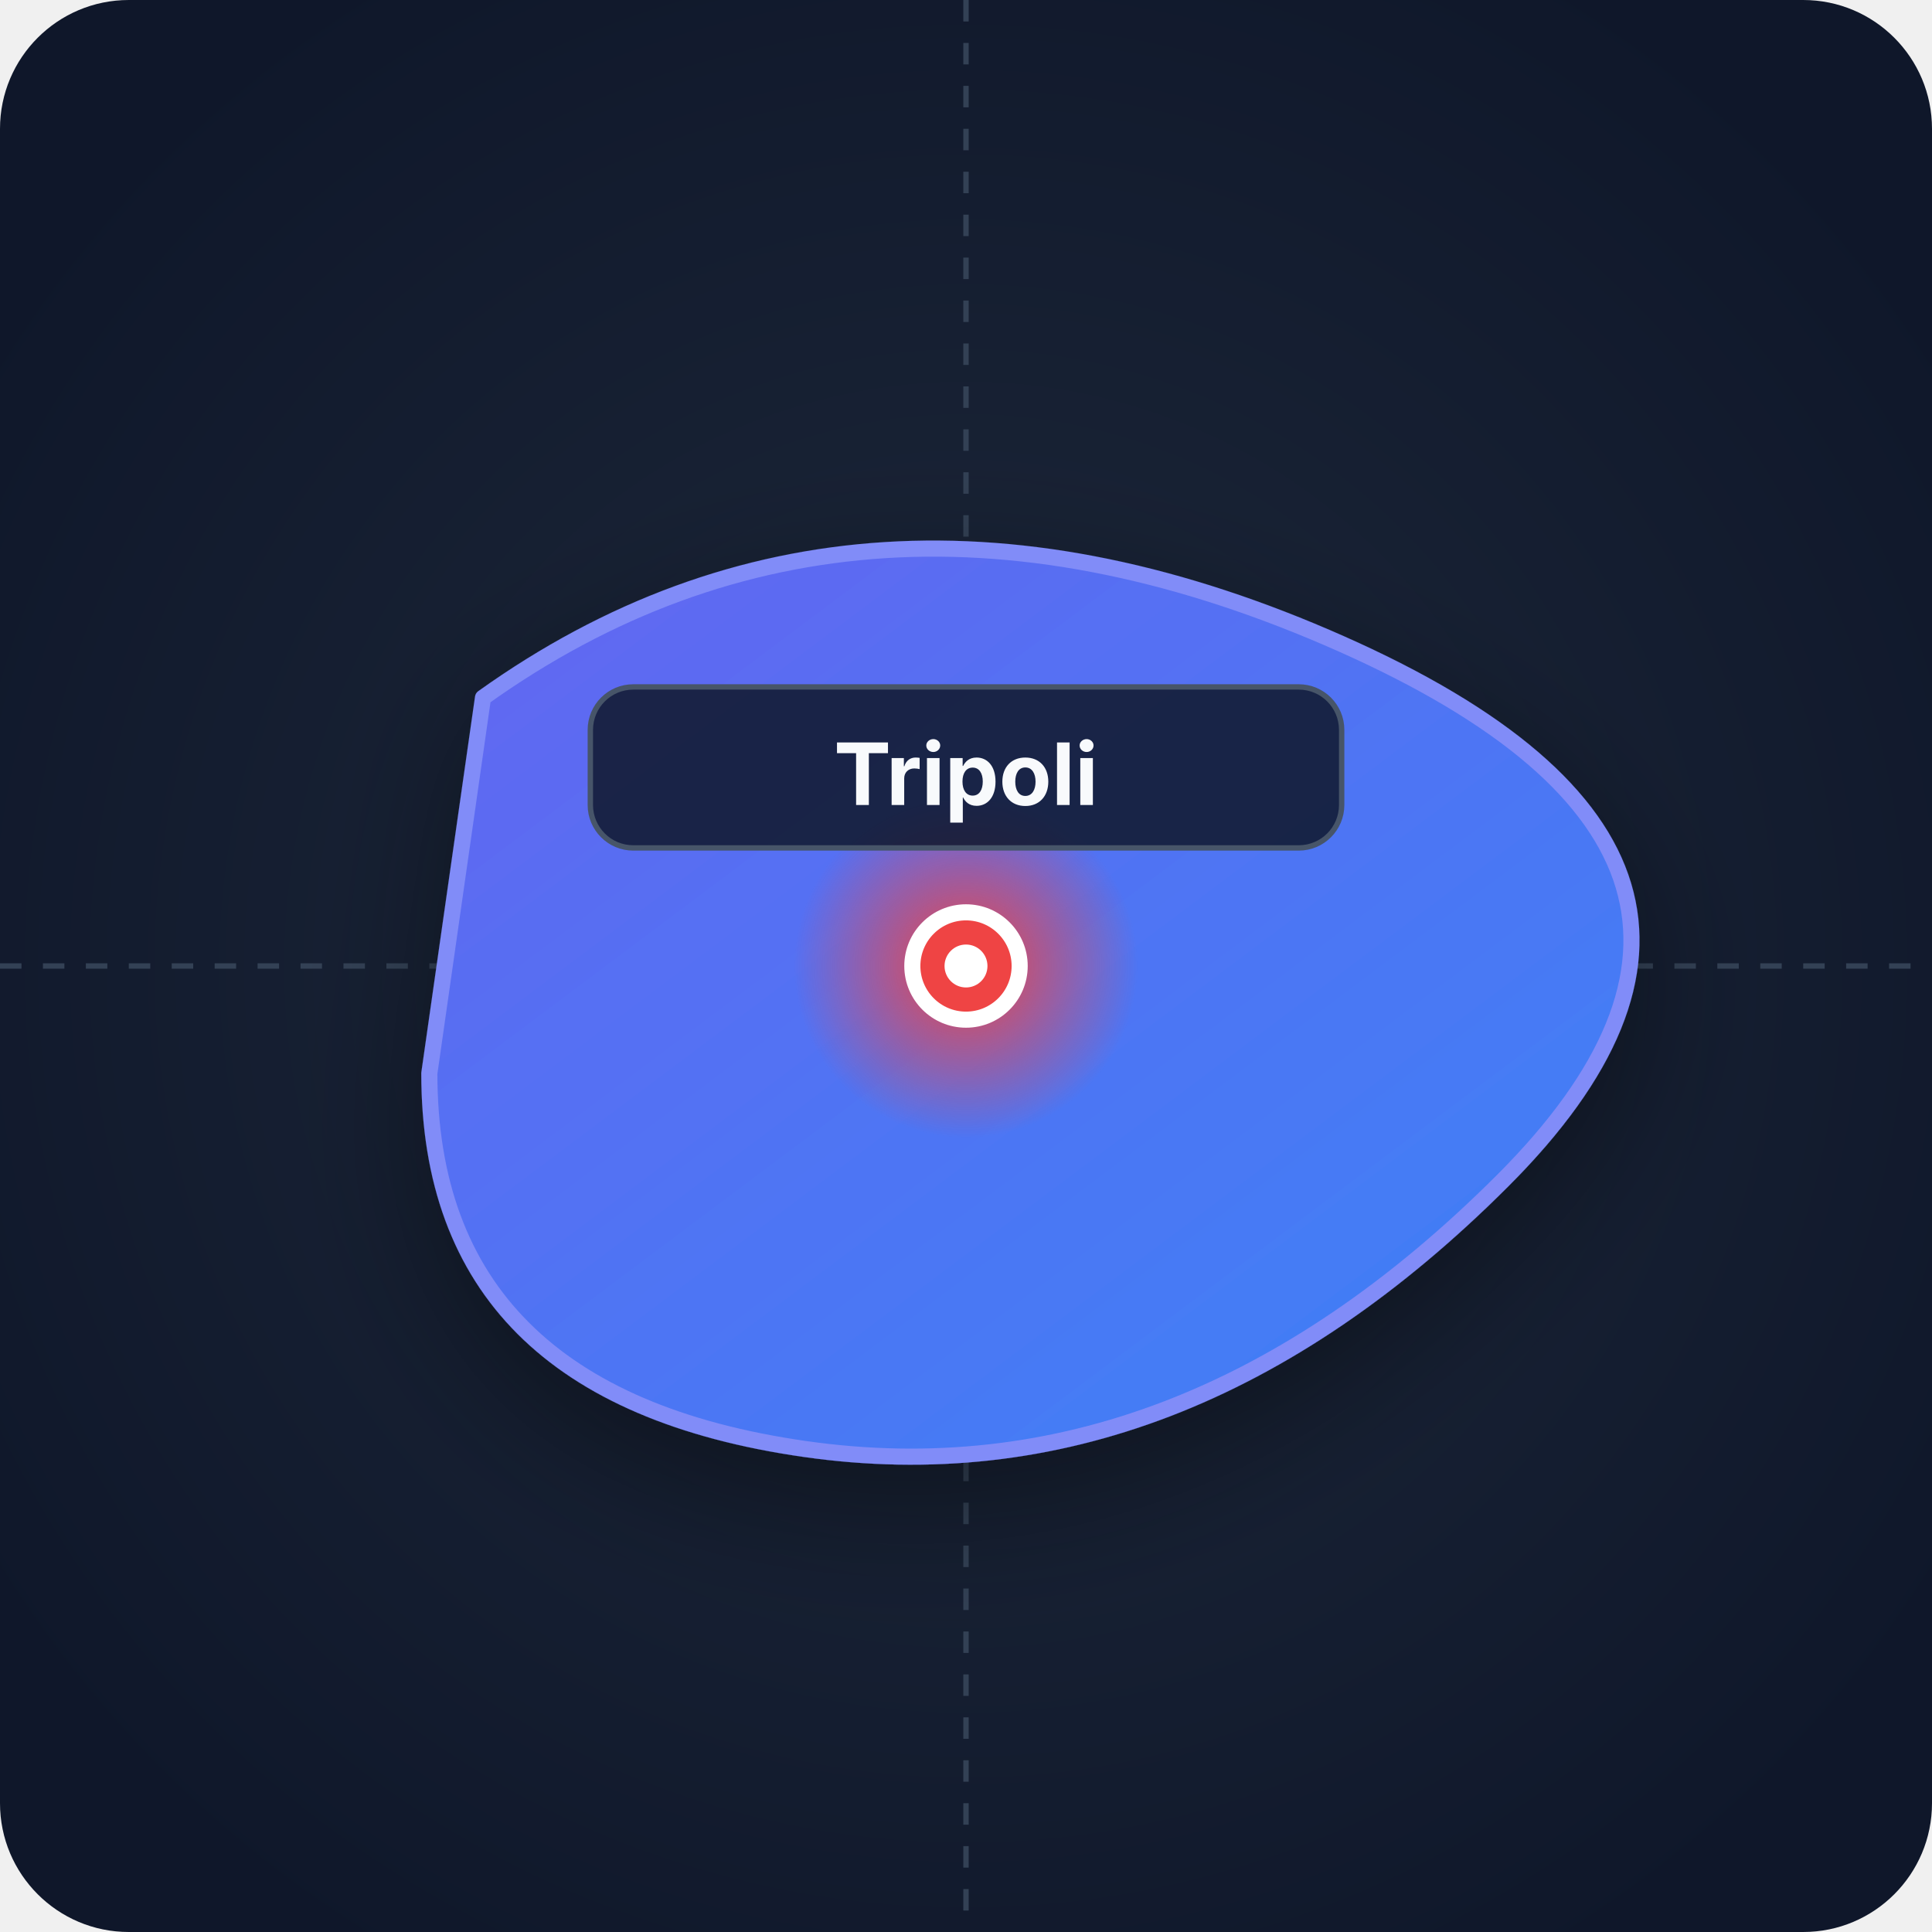
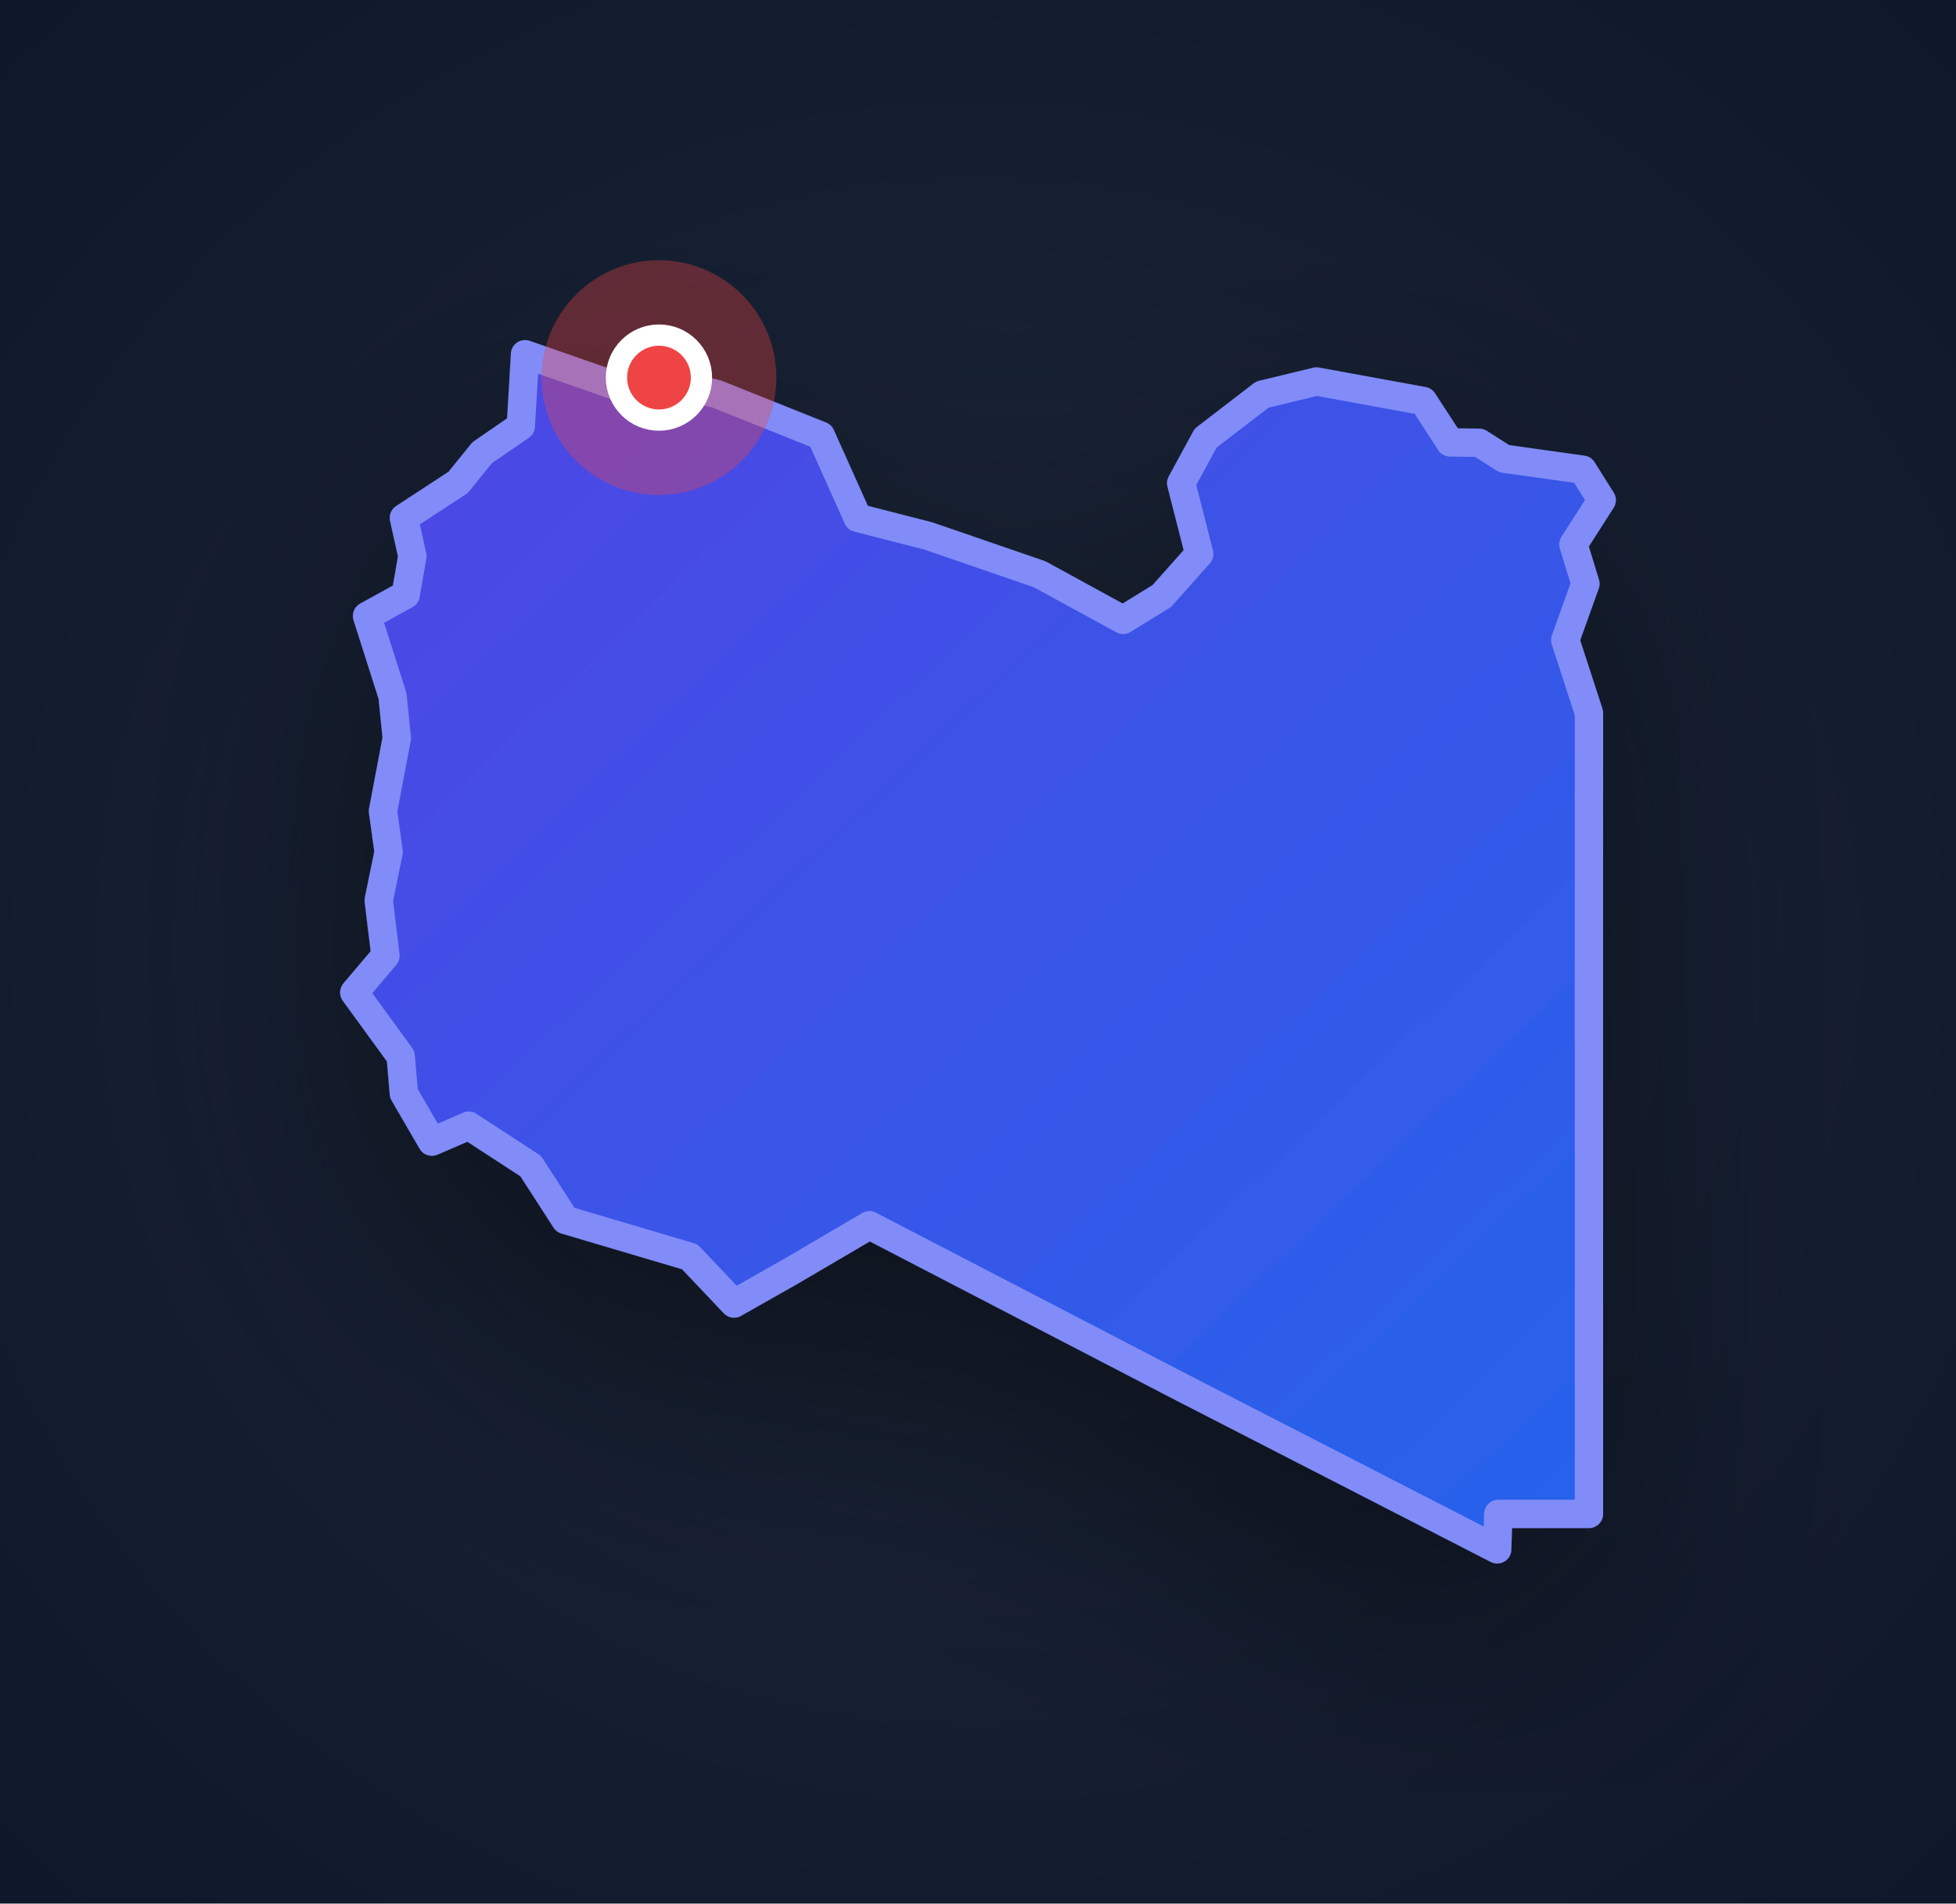
- <svg xmlns="http://www.w3.org/2000/svg" viewBox="339.31 82.54 180 180" width="100%" height="100%">
+ <svg xmlns="http://www.w3.org/2000/svg" viewBox="410.71 161.88 55.21 53.74" width="100%" height="100%">
  <defs>
-     <radialGradient id="bgGrad" cx="50%" cy="50%" r="60%">
+     <radialGradient id="bgGrad_ly" cx="50%" cy="50%" r="70%">
      <stop offset="0%" stop-color="#1E293B" />
      <stop offset="100%" stop-color="#0F172A" />
    </radialGradient>
-     <radialGradient id="pinGlow" cx="50%" cy="50%" r="50%">
-       <stop offset="0%" stop-color="#EF4444" stop-opacity="1" />
-       <stop offset="100%" stop-color="#EF4444" stop-opacity="0" />
-     </radialGradient>
-     <linearGradient id="countryGrad" x1="0%" y1="0%" x2="100%" y2="100%">
-       <stop offset="0%" stop-color="#6366F1" />
-       <stop offset="100%" stop-color="#3B82F6" />
+     <linearGradient id="realCountryGrad_ly" x1="0%" y1="0%" x2="100%" y2="100%">
+       <stop offset="0%" stop-color="#4F46E5" />
+       <stop offset="100%" stop-color="#2563EB" />
    </linearGradient>
-     <filter id="shadow" x="-20%" y="-20%" width="140%" height="140%">
-       <feDropShadow dx="0" dy="4" stdDeviation="6" flood-color="#000" flood-opacity="0.4" />
+     <filter id="shadow_ly" x="-20%" y="-20%" width="140%" height="140%">
+       <feDropShadow dx="0" dy="3" stdDeviation="4" flood-color="#000" flood-opacity="0.5" />
    </filter>
  </defs>
-   <rect x="339.31" y="82.54" width="180" height="180" rx="12" fill="url(#bgGrad)" />
-   <path d="M 339.31 172.54 H 519.31 M 429.31 82.54 V 262.54" stroke="#334155" stroke-width="0.5" stroke-dasharray="2,2" />
-   <g filter="url(#shadow)">
-     <path d="M 384.31 147.54 Q 419.31 122.54 464.31 142.54 T 479.31 192.54 T 414.31 217.54 T 379.31 182.54 Z" fill="url(#countryGrad)" stroke="#818CF8" stroke-width="1.5" stroke-linejoin="round" />
+   <rect x="410.71" y="161.88" width="55.21" height="53.74" fill="url(#bgGrad_ly)" />
+   <g filter="url(#shadow_ly)">
+     <path d="M 455.56 199.86 L 455.56 204.62 L 453.0 204.62 L 452.97 205.62 L 444.11 201.07 L 435.25 196.47 L 433.0 197.79 L 431.43 198.68 L 430.18 197.36 L 426.67 196.32 L 425.69 194.8 L 423.94 193.66 L 422.9 194.11 L 422.11 192.75 L 422.02 191.7 L 420.71 189.9 L 421.59 188.86 L 421.4 187.3 L 421.68 185.93 L 421.52 184.78 L 421.91 182.72 L 421.79 181.53 L 421.07 179.27 L 422.16 178.67 L 422.35 177.58 L 422.11 176.5 L 423.64 175.5 L 424.32 174.66 L 425.41 173.91 L 425.53 171.88 L 428.14 172.79 L 429.07 172.56 L 430.93 173.0 L 433.88 174.18 L 434.92 176.5 L 436.91 177.01 L 440.05 178.09 L 442.41 179.38 L 443.5 178.71 L 444.56 177.52 L 444.05 175.52 L 444.74 174.25 L 446.34 173.02 L 447.87 172.65 L 450.88 173.2 L 451.64 174.37 L 452.46 174.38 L 453.17 174.83 L 455.38 175.14 L 455.92 176.0 L 455.12 177.25 L 455.46 178.36 L 454.89 179.95 L 455.56 182.01 L 455.56 190.91 L 455.56 199.86 Z" fill="url(#realCountryGrad_ly)" stroke="#818CF8" stroke-width="0.8" stroke-linejoin="round" />
  </g>
-   <circle cx="429.31" cy="172.54" r="16" fill="url(#pinGlow)">
-     <animate attributeName="r" values="10;22;10" dur="2.5s" repeatCount="indefinite" />
-     <animate attributeName="opacity" values="0.8;0.2;0.8" dur="2.5s" repeatCount="indefinite" />
+   <circle cx="429.31" cy="172.54" r="3.313" fill="#EF4444" fill-opacity="0.35">
+     <animate attributeName="r" values="2.208;4.417;2.208" dur="2s" repeatCount="indefinite" />
  </circle>
-   <circle cx="429.31" cy="172.54" r="5" fill="#EF4444" stroke="#FFFFFF" stroke-width="1.5" />
-   <circle cx="429.31" cy="172.54" r="2" fill="#FFFFFF" />
-   <g transform="translate(429.31, 160.54)">
-     <rect x="-35" y="-14" width="70" height="15" rx="4" fill="#0F172A" fill-opacity="0.85" stroke="#475569" stroke-width="0.5" />
-     <text x="0" y="-3" font-family="system-ui, -apple-system, sans-serif" font-size="8" font-weight="bold" fill="#F8FAFC" text-anchor="middle">Tripoli</text>
-   </g>
+   <circle cx="429.31" cy="172.54" r="1.2" fill="#EF4444" stroke="#FFFFFF" stroke-width="0.6" />
</svg>
